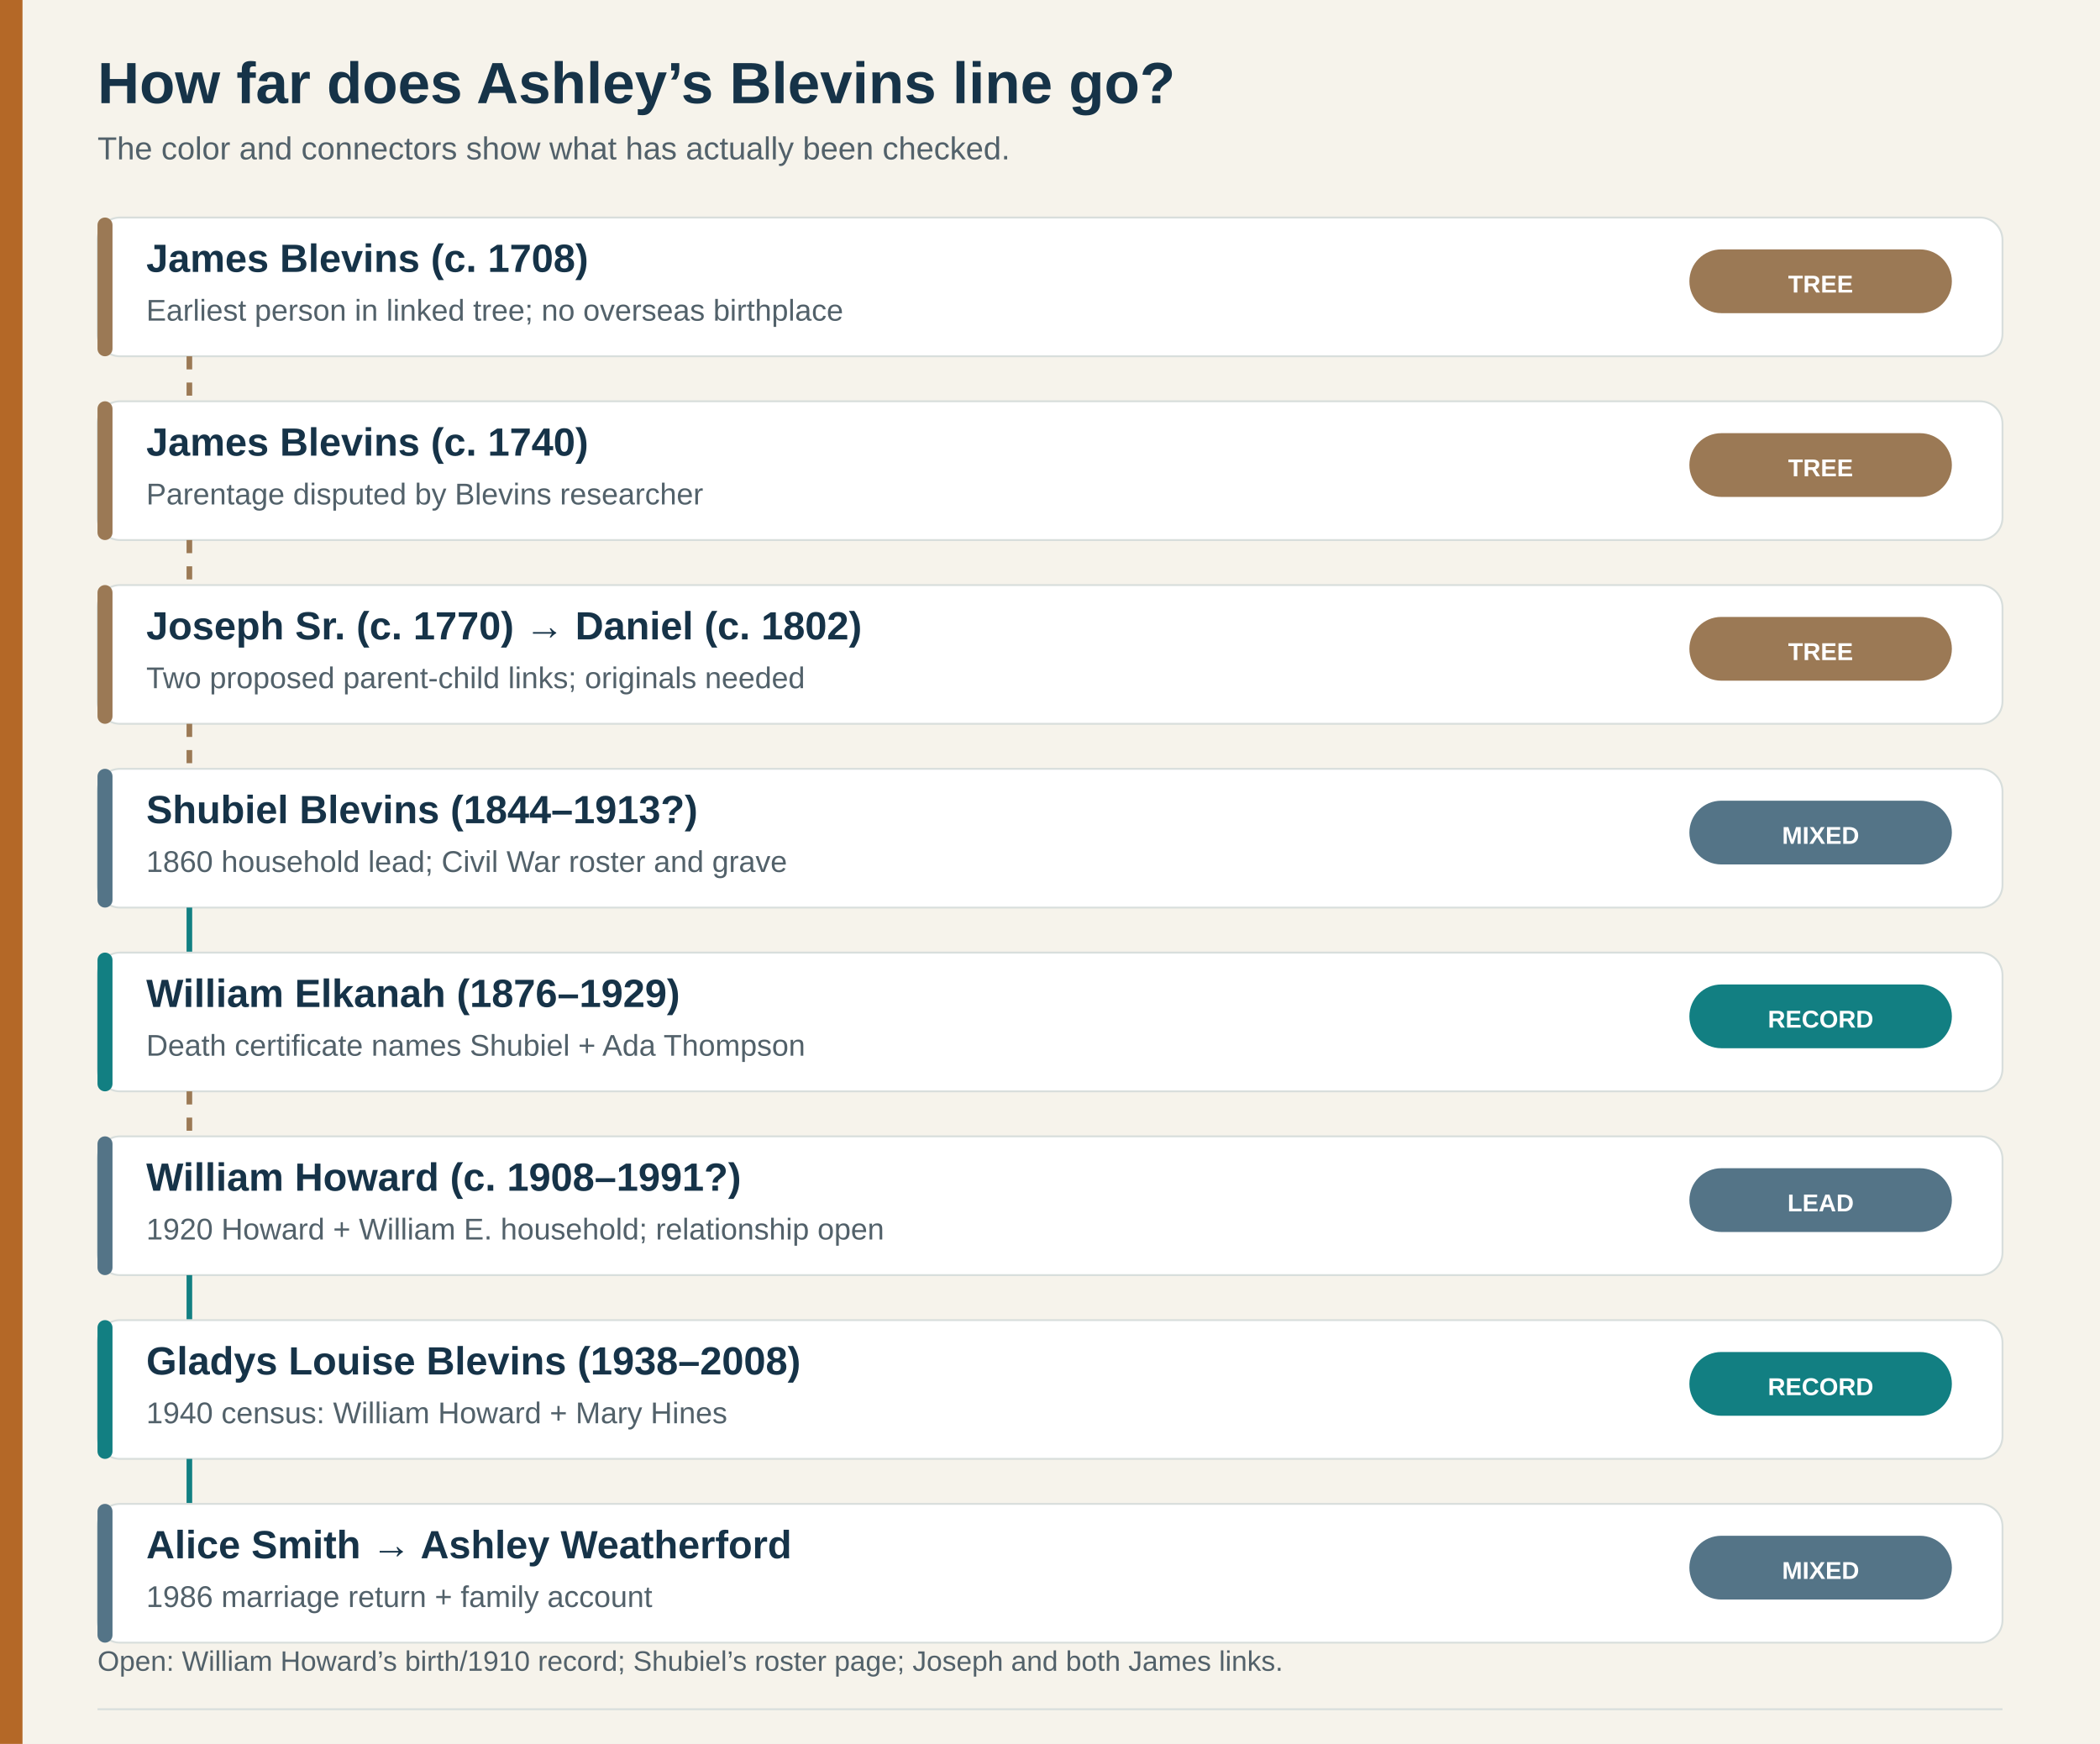
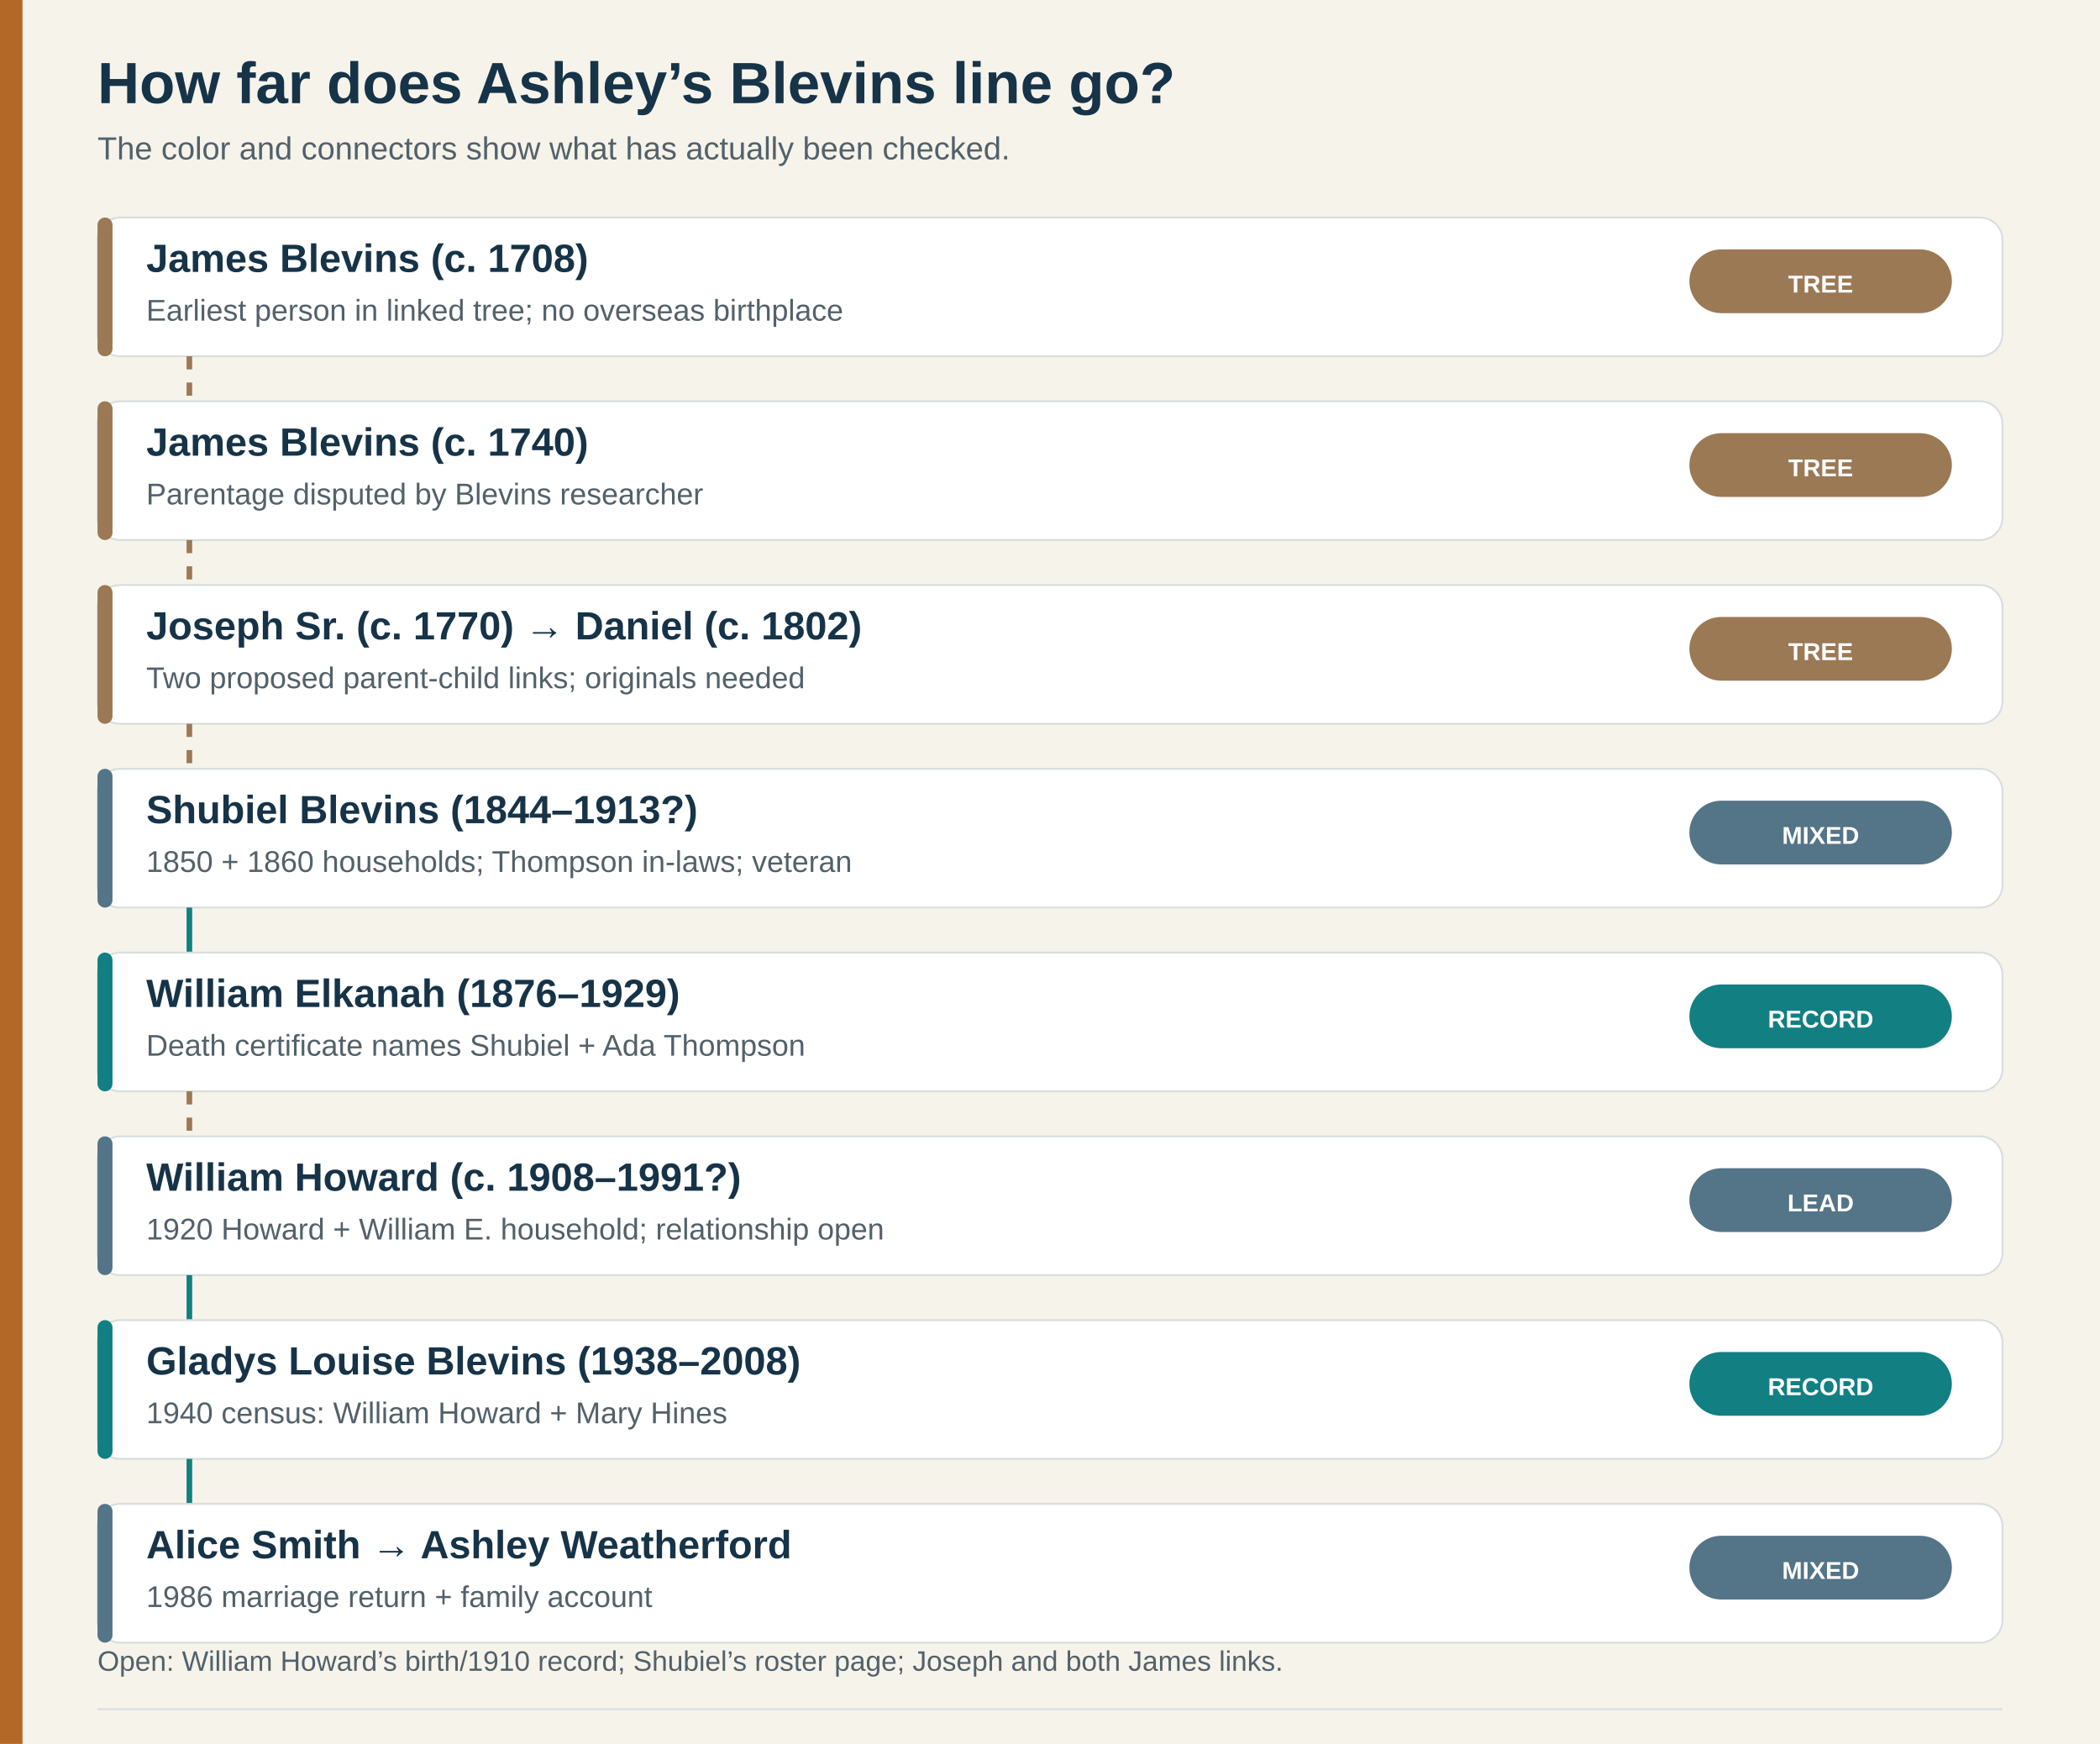
<svg xmlns="http://www.w3.org/2000/svg" width="1120" height="930" viewBox="0 0 1120 930" role="img" aria-labelledby="title desc">
  <rect width="1120" height="930" fill="#f6f3eb" />
  <rect width="12" height="930" fill="#b46827" />
  <text x="52" y="55" font-family="Segoe UI, Arial, sans-serif" font-size="31" font-weight="700" fill="#163348">How far does Ashley’s Blevins line go?</text>
  <text x="52" y="85" font-family="Segoe UI, Arial, sans-serif" font-size="17" font-weight="400" fill="#52616a">The color and connectors show what has actually been checked.</text>
  <rect x="52" y="116" width="1016" height="74" rx="12" fill="#fff" stroke="#d8dedc" />
  <rect x="52" y="116" width="8" height="74" rx="4" fill="#9b7955" />
  <text x="78" y="145" font-family="Segoe UI, Arial, sans-serif" font-size="21" font-weight="700" fill="#163348">James Blevins (c. 1708)</text>
  <text x="78" y="171" font-family="Segoe UI, Arial, sans-serif" font-size="16" font-weight="400" fill="#52616a">Earliest person in linked tree; no overseas birthplace</text>
  <rect x="901" y="133" width="140" height="34" rx="17" fill="#9b7955" />
  <text x="971" y="156" font-family="Segoe UI, Arial, sans-serif" font-size="13" font-weight="700" fill="#fff" text-anchor="middle">TREE</text>
  <line x1="101" y1="190" x2="101" y2="214" stroke="#9b7955" stroke-width="3" stroke-dasharray="7 7" />
  <rect x="52" y="214" width="1016" height="74" rx="12" fill="#fff" stroke="#d8dedc" />
  <rect x="52" y="214" width="8" height="74" rx="4" fill="#9b7955" />
  <text x="78" y="243" font-family="Segoe UI, Arial, sans-serif" font-size="21" font-weight="700" fill="#163348">James Blevins (c. 1740)</text>
  <text x="78" y="269" font-family="Segoe UI, Arial, sans-serif" font-size="16" font-weight="400" fill="#52616a">Parentage disputed by Blevins researcher</text>
  <rect x="901" y="231" width="140" height="34" rx="17" fill="#9b7955" />
  <text x="971" y="254" font-family="Segoe UI, Arial, sans-serif" font-size="13" font-weight="700" fill="#fff" text-anchor="middle">TREE</text>
  <line x1="101" y1="288" x2="101" y2="312" stroke="#9b7955" stroke-width="3" stroke-dasharray="7 7" />
  <rect x="52" y="312" width="1016" height="74" rx="12" fill="#fff" stroke="#d8dedc" />
  <rect x="52" y="312" width="8" height="74" rx="4" fill="#9b7955" />
  <text x="78" y="341" font-family="Segoe UI, Arial, sans-serif" font-size="21" font-weight="700" fill="#163348">Joseph Sr. (c. 1770) → Daniel (c. 1802)</text>
  <text x="78" y="367" font-family="Segoe UI, Arial, sans-serif" font-size="16" font-weight="400" fill="#52616a">Two proposed parent-child links; originals needed</text>
  <rect x="901" y="329" width="140" height="34" rx="17" fill="#9b7955" />
  <text x="971" y="352" font-family="Segoe UI, Arial, sans-serif" font-size="13" font-weight="700" fill="#fff" text-anchor="middle">TREE</text>
  <line x1="101" y1="386" x2="101" y2="410" stroke="#9b7955" stroke-width="3" stroke-dasharray="7 7" />
  <rect x="52" y="410" width="1016" height="74" rx="12" fill="#fff" stroke="#d8dedc" />
  <rect x="52" y="410" width="8" height="74" rx="4" fill="#547487" />
  <text x="78" y="439" font-family="Segoe UI, Arial, sans-serif" font-size="21" font-weight="700" fill="#163348">Shubiel Blevins (1844–1913?)</text>
-   <text x="78" y="465" font-family="Segoe UI, Arial, sans-serif" font-size="16" font-weight="400" fill="#52616a">1860 household lead; Civil War roster and grave</text>
+   <text x="78" y="465" font-family="Segoe UI, Arial, sans-serif" font-size="16" font-weight="400" fill="#52616a">1850 + 1860 households; Thompson in-laws; veteran</text>
  <rect x="901" y="427" width="140" height="34" rx="17" fill="#547487" />
  <text x="971" y="450" font-family="Segoe UI, Arial, sans-serif" font-size="13" font-weight="700" fill="#fff" text-anchor="middle">MIXED</text>
  <line x1="101" y1="484" x2="101" y2="508" stroke="#127f82" stroke-width="3" />
  <rect x="52" y="508" width="1016" height="74" rx="12" fill="#fff" stroke="#d8dedc" />
  <rect x="52" y="508" width="8" height="74" rx="4" fill="#127f82" />
  <text x="78" y="537" font-family="Segoe UI, Arial, sans-serif" font-size="21" font-weight="700" fill="#163348">William Elkanah (1876–1929)</text>
  <text x="78" y="563" font-family="Segoe UI, Arial, sans-serif" font-size="16" font-weight="400" fill="#52616a">Death certificate names Shubiel + Ada Thompson</text>
  <rect x="901" y="525" width="140" height="34" rx="17" fill="#127f82" />
  <text x="971" y="548" font-family="Segoe UI, Arial, sans-serif" font-size="13" font-weight="700" fill="#fff" text-anchor="middle">RECORD</text>
  <line x1="101" y1="582" x2="101" y2="606" stroke="#9b7955" stroke-width="3" stroke-dasharray="7 7" />
  <rect x="52" y="606" width="1016" height="74" rx="12" fill="#fff" stroke="#d8dedc" />
  <rect x="52" y="606" width="8" height="74" rx="4" fill="#547487" />
  <text x="78" y="635" font-family="Segoe UI, Arial, sans-serif" font-size="21" font-weight="700" fill="#163348">William Howard (c. 1908–1991?)</text>
  <text x="78" y="661" font-family="Segoe UI, Arial, sans-serif" font-size="16" font-weight="400" fill="#52616a">1920 Howard + William E. household; relationship open</text>
  <rect x="901" y="623" width="140" height="34" rx="17" fill="#547487" />
  <text x="971" y="646" font-family="Segoe UI, Arial, sans-serif" font-size="13" font-weight="700" fill="#fff" text-anchor="middle">LEAD</text>
  <line x1="101" y1="680" x2="101" y2="704" stroke="#127f82" stroke-width="3" />
  <rect x="52" y="704" width="1016" height="74" rx="12" fill="#fff" stroke="#d8dedc" />
  <rect x="52" y="704" width="8" height="74" rx="4" fill="#127f82" />
  <text x="78" y="733" font-family="Segoe UI, Arial, sans-serif" font-size="21" font-weight="700" fill="#163348">Gladys Louise Blevins (1938–2008)</text>
  <text x="78" y="759" font-family="Segoe UI, Arial, sans-serif" font-size="16" font-weight="400" fill="#52616a">1940 census: William Howard + Mary Hines</text>
  <rect x="901" y="721" width="140" height="34" rx="17" fill="#127f82" />
  <text x="971" y="744" font-family="Segoe UI, Arial, sans-serif" font-size="13" font-weight="700" fill="#fff" text-anchor="middle">RECORD</text>
  <line x1="101" y1="778" x2="101" y2="802" stroke="#127f82" stroke-width="3" />
  <rect x="52" y="802" width="1016" height="74" rx="12" fill="#fff" stroke="#d8dedc" />
  <rect x="52" y="802" width="8" height="74" rx="4" fill="#547487" />
  <text x="78" y="831" font-family="Segoe UI, Arial, sans-serif" font-size="21" font-weight="700" fill="#163348">Alice Smith → Ashley Weatherford</text>
  <text x="78" y="857" font-family="Segoe UI, Arial, sans-serif" font-size="16" font-weight="400" fill="#52616a">1986 marriage return + family account</text>
  <rect x="901" y="819" width="140" height="34" rx="17" fill="#547487" />
  <text x="971" y="842" font-family="Segoe UI, Arial, sans-serif" font-size="13" font-weight="700" fill="#fff" text-anchor="middle">MIXED</text>
  <rect x="52" y="911" width="1016" height="1" fill="#d8dedc" />
  <text x="52" y="891" font-family="Segoe UI, Arial, sans-serif" font-size="15" font-weight="400" fill="#52616a">Open: William Howard’s birth/1910 record; Shubiel’s roster page; Joseph and both James links.</text>
</svg>
